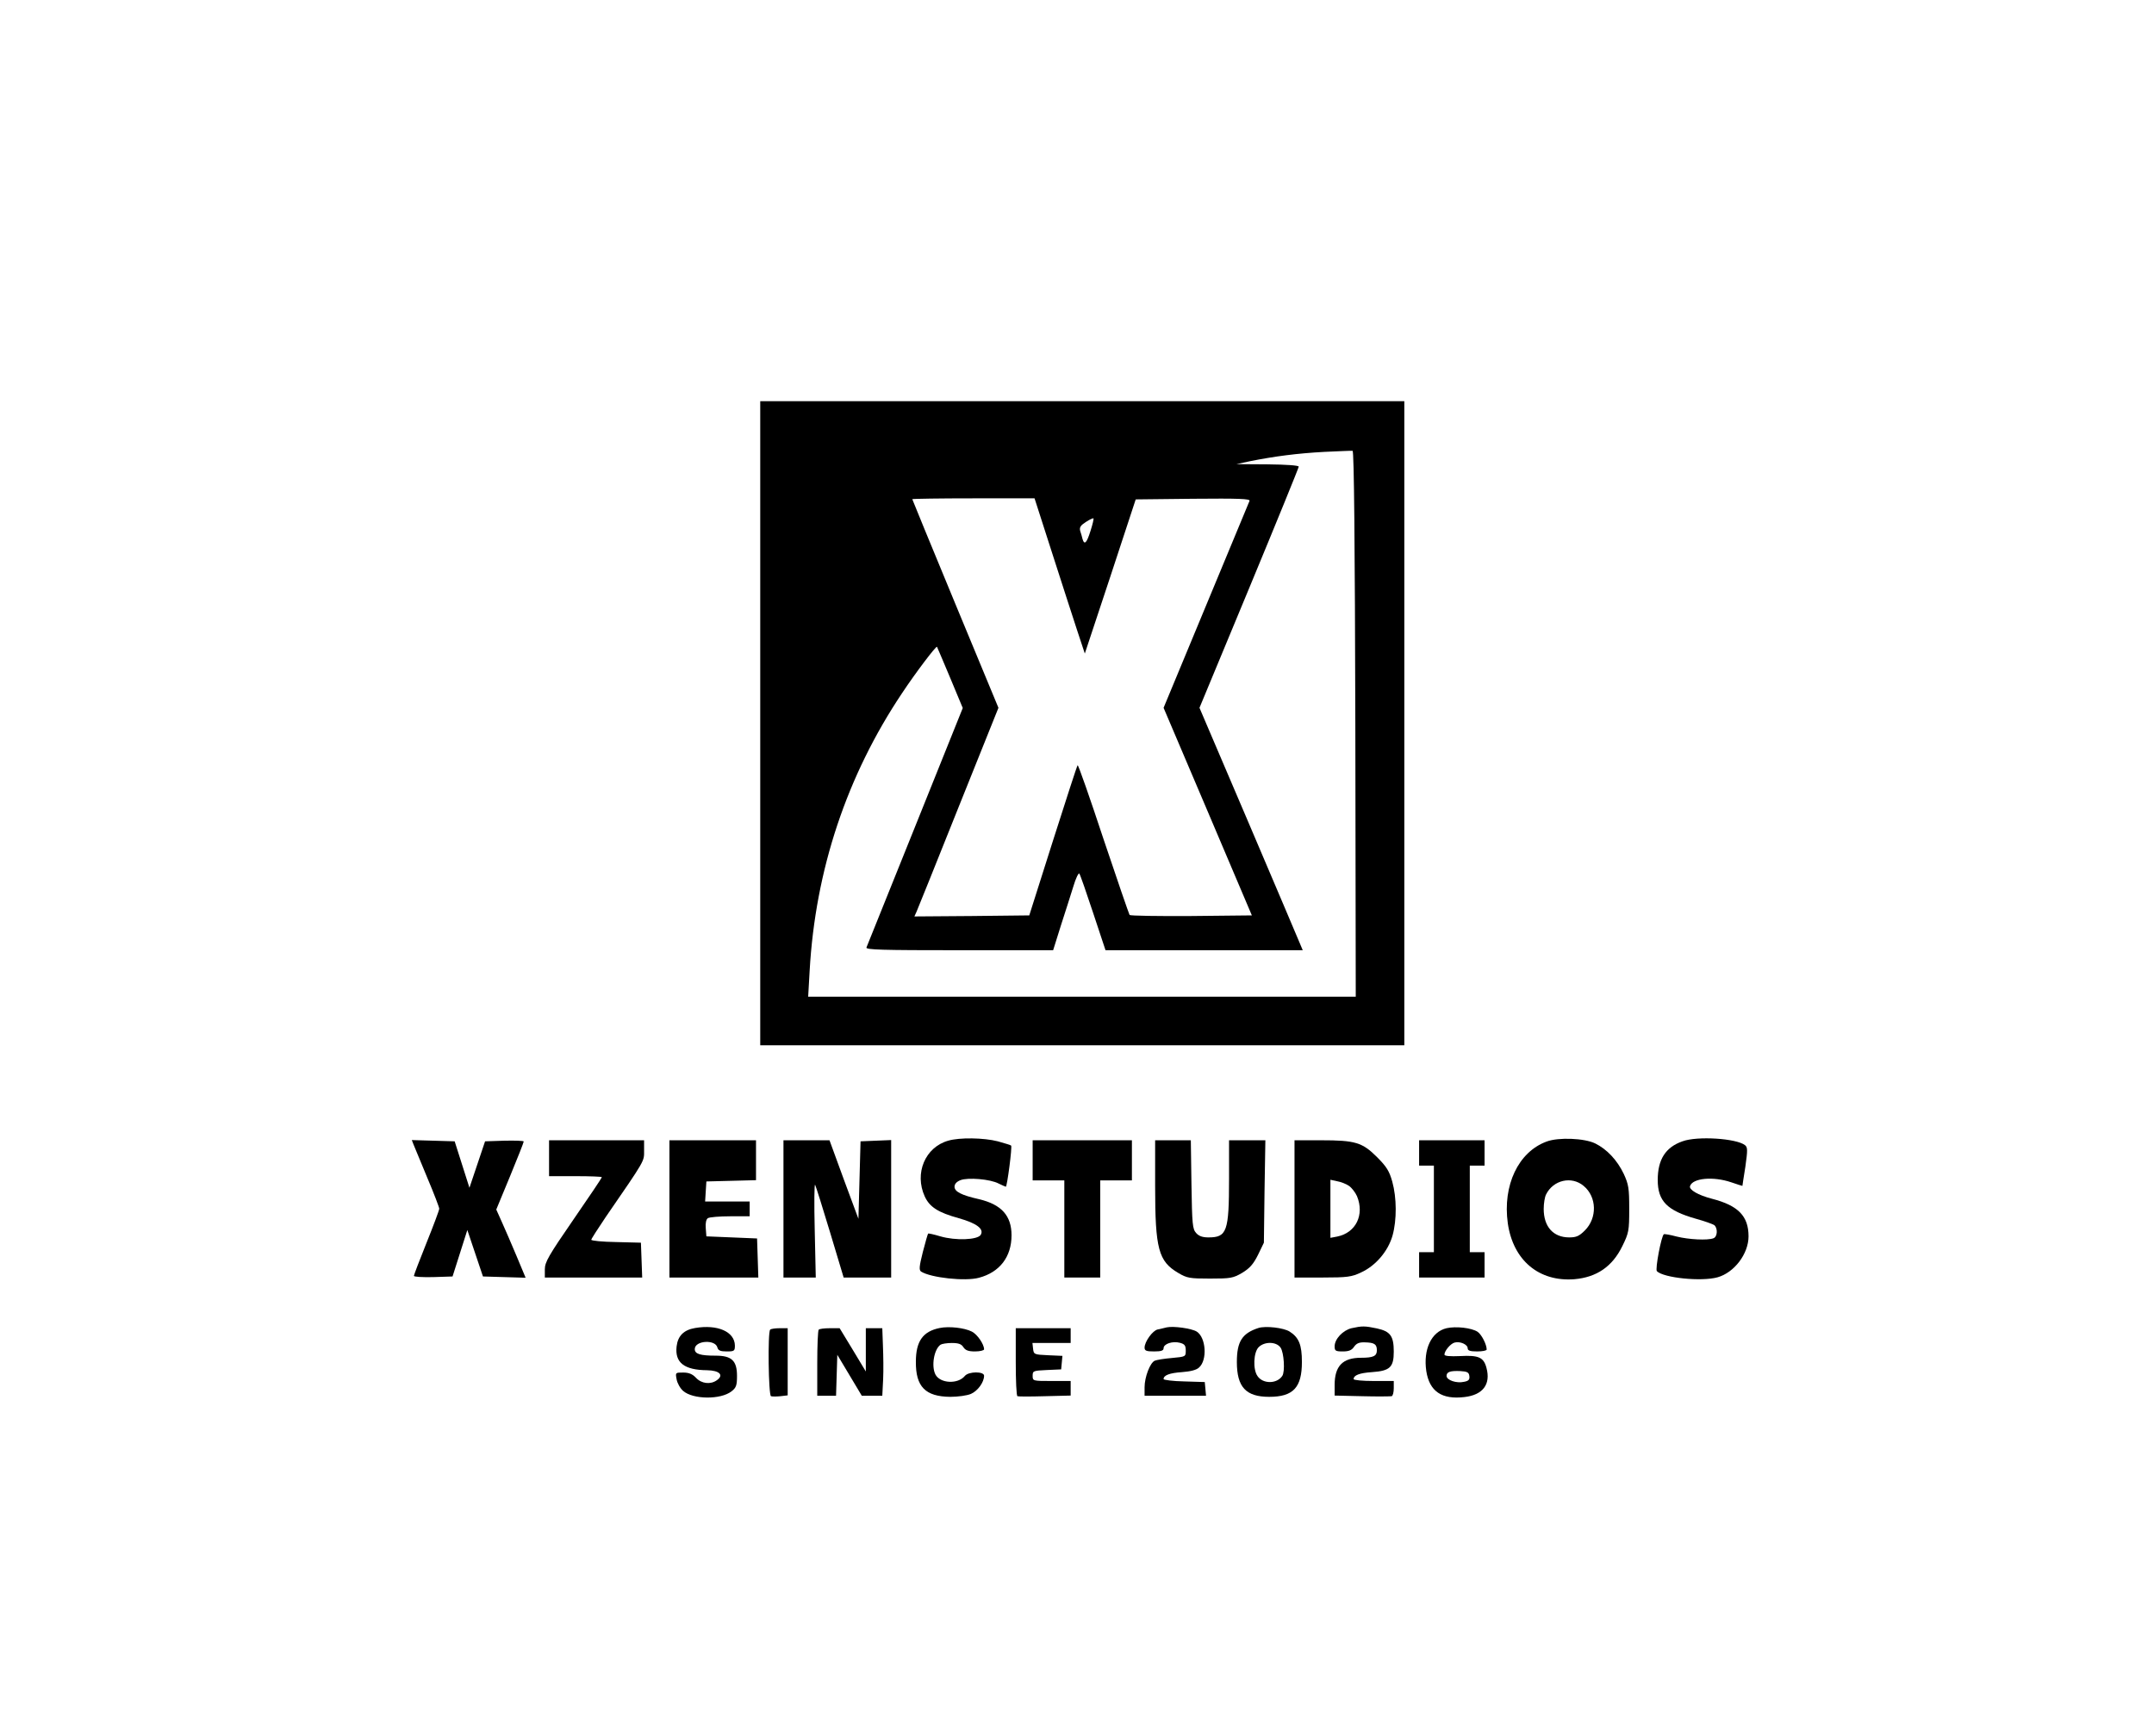
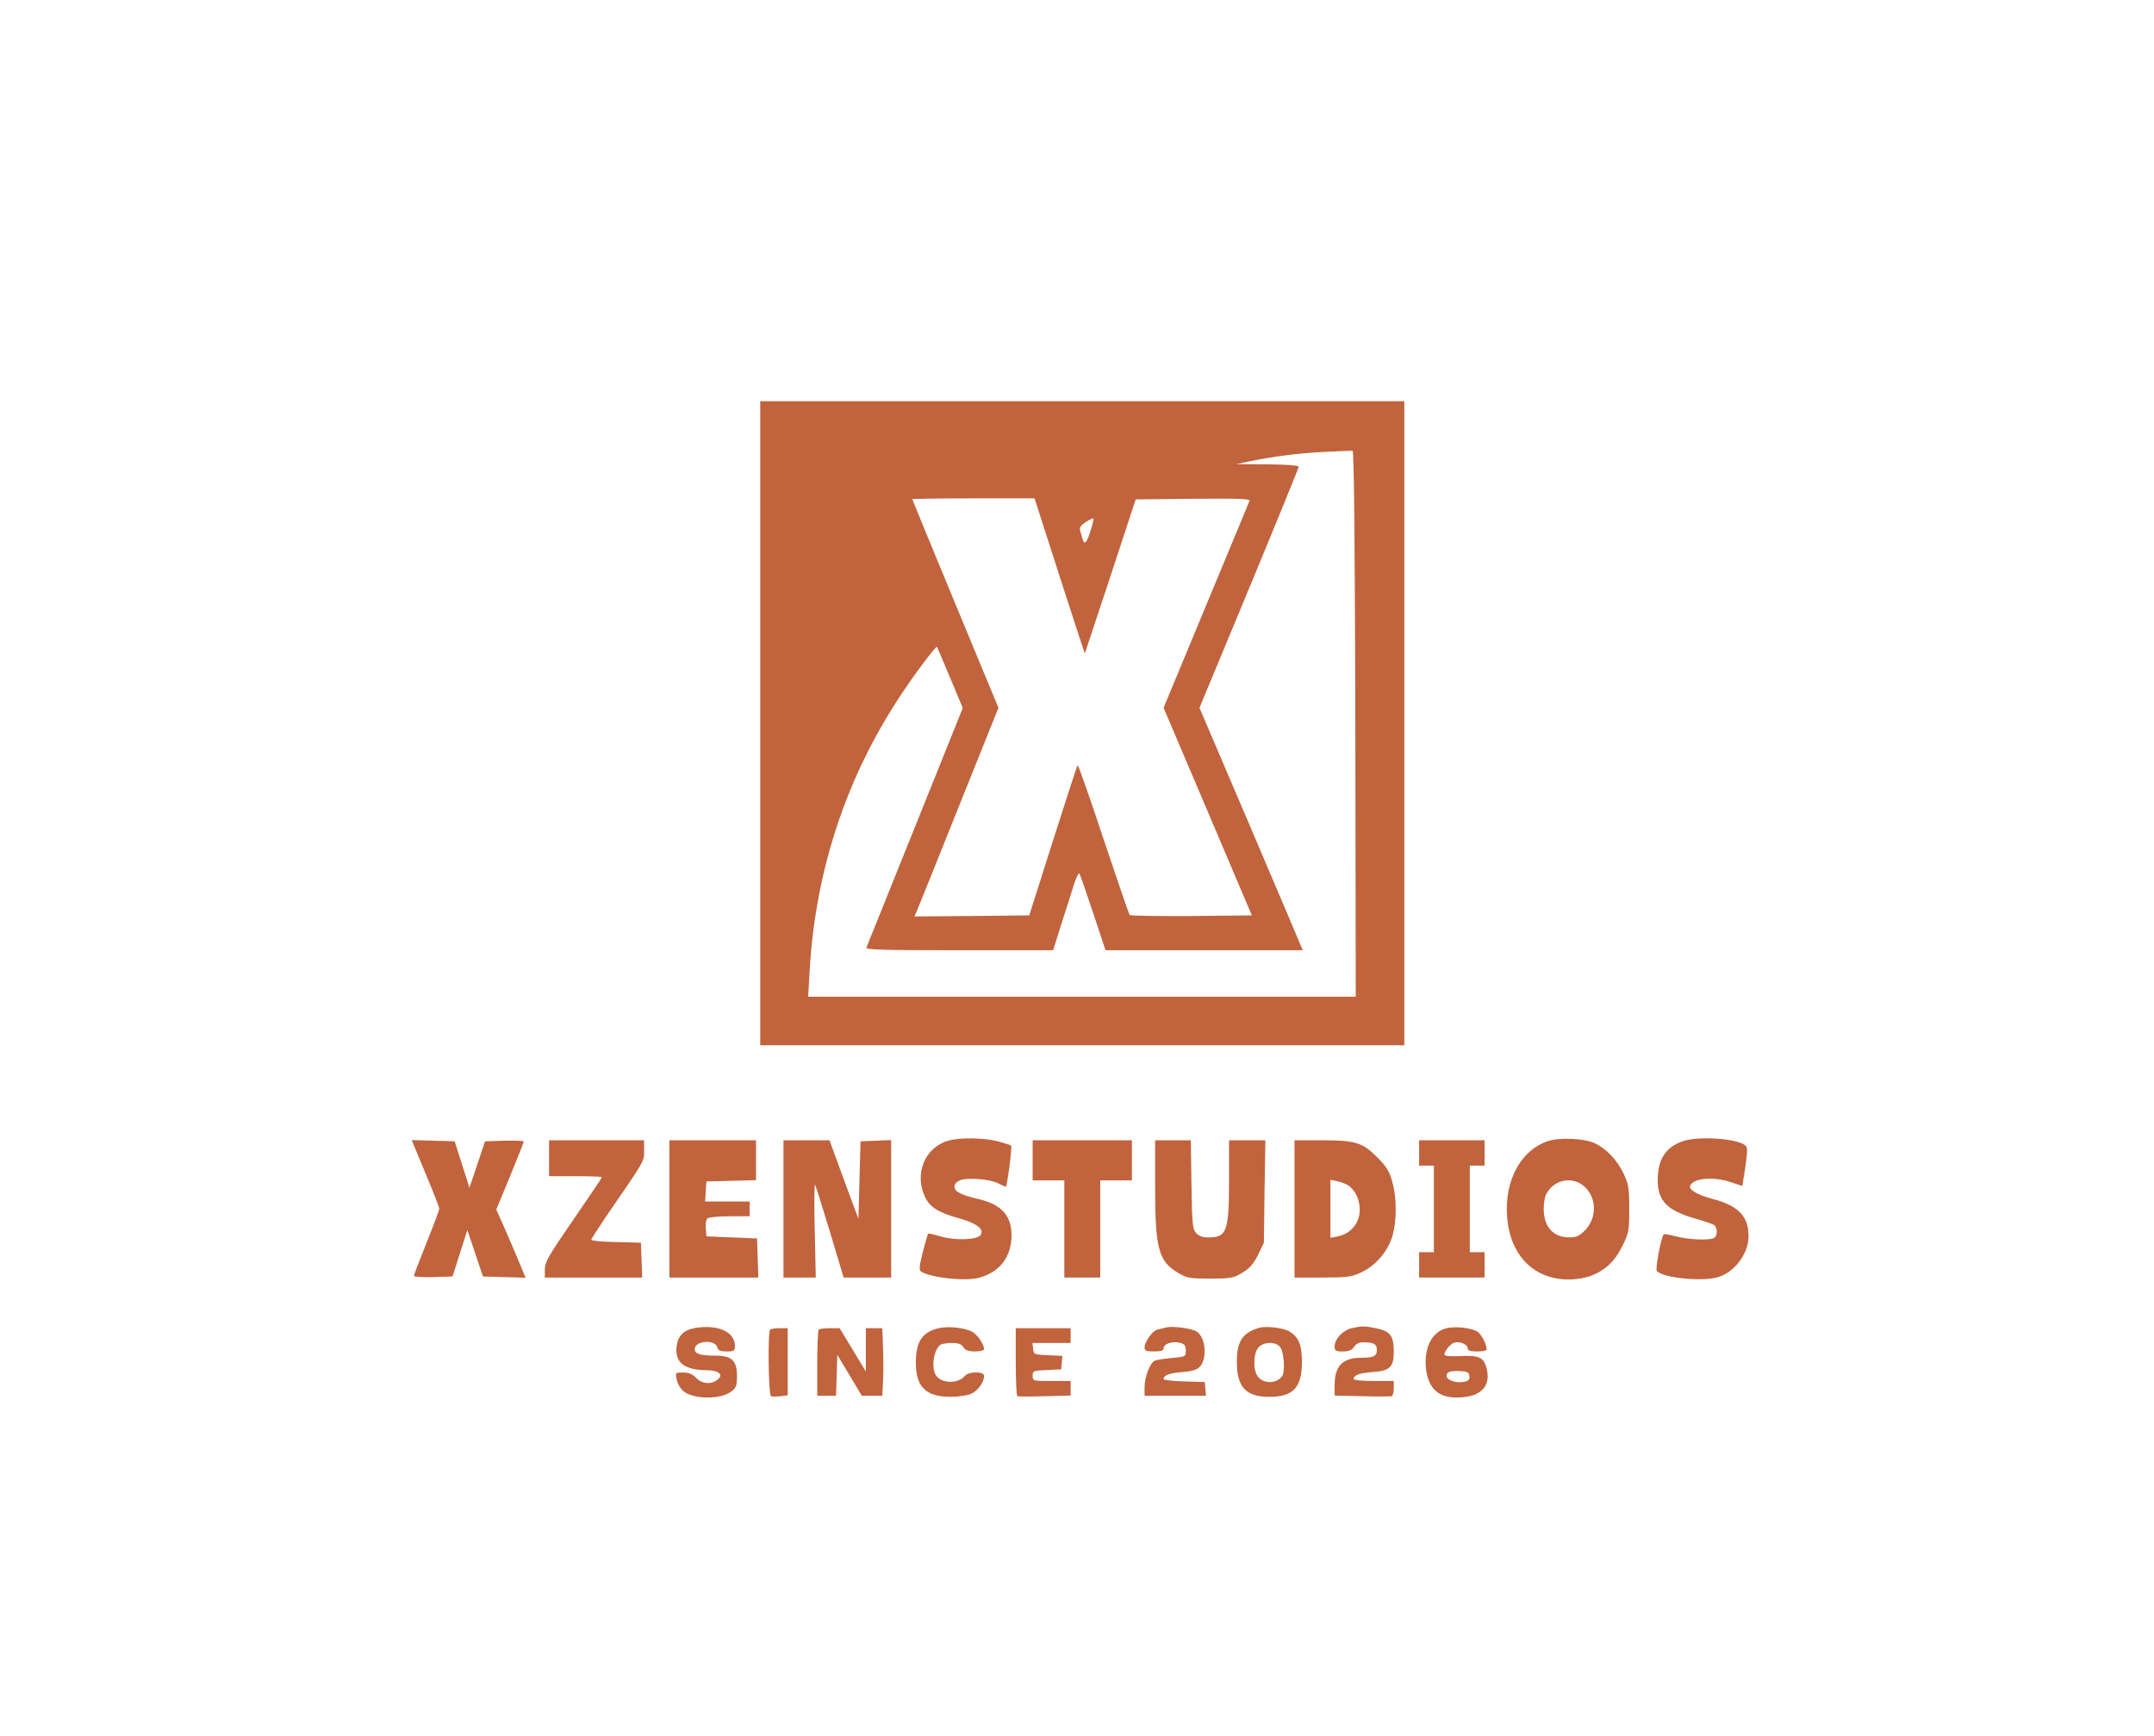
<svg xmlns="http://www.w3.org/2000/svg" version="1.0" width="1020pt" height="822pt" viewBox="0 0 1020 822" preserveAspectRatio="xMidYMid meet">
-   <g transform="translate(0,822) scale(0.1,-0.1)" fill="#000000" stroke="none">
+   <g transform="translate(0,822) scale(0.1,-0.1)" fill="#c1633d" stroke="none">
    <path d="M3600 4795 l0 -1525 25 0 c14 0 687 0 1495 0 809 0 1484 0 1500 0 l30 0 0 1525 0 1525 -1525 0 -1525 0 0 -1525z m2818 -3 l2 -1292 -1296 0 -1297 0 7 123 c27 477 176 924 438 1315 65 98 160 223 165 219 1 -2 29 -67 62 -146 l60 -144 -225 -560 c-124 -308 -228 -566 -231 -574 -4 -11 72 -13 439 -13 l445 0 37 118 c21 64 47 147 59 185 11 37 24 64 28 60 4 -5 33 -88 65 -185 l59 -178 467 0 467 0 -16 38 c-8 20 -118 278 -244 574 l-229 536 235 566 c129 311 235 571 235 576 0 6 -58 10 -147 11 l-148 1 65 14 c115 23 222 37 350 44 69 3 130 6 135 5 7 -1 11 -442 13 -1293z m-1438 816 c45 -139 98 -305 119 -368 l38 -115 121 365 120 365 272 3 c217 2 271 0 267 -10 -3 -7 -96 -231 -206 -496 l-201 -484 209 -491 209 -492 -286 -3 c-157 -1 -289 1 -293 5 -3 5 -59 167 -124 361 -64 194 -119 351 -122 348 -3 -2 -55 -164 -117 -358 l-112 -353 -272 -3 -272 -2 10 22 c6 13 95 235 199 495 l189 471 -204 492 c-112 271 -204 494 -204 496 0 2 130 4 290 4 l289 0 81 -252z m184 98 c-18 -58 -29 -69 -38 -38 -2 9 -7 27 -11 38 -4 17 2 26 27 42 18 12 34 19 36 17 2 -2 -4 -28 -14 -59z" />
    <path d="M4490 2818 c-109 -31 -161 -154 -111 -264 23 -50 63 -76 161 -103 85 -24 121 -51 104 -79 -15 -24 -119 -28 -191 -7 -30 9 -57 15 -58 13 -2 -2 -13 -41 -25 -87 -17 -68 -19 -86 -8 -93 46 -29 209 -47 274 -29 98 26 154 99 154 201 0 93 -48 146 -154 171 -84 19 -116 36 -116 59 0 13 10 24 28 31 35 14 142 5 181 -16 17 -8 32 -15 34 -15 6 0 31 190 25 195 -2 2 -30 11 -63 20 -66 17 -181 19 -235 3z" />
    <path d="M7324 2814 c-134 -49 -209 -207 -184 -387 25 -175 147 -278 315 -265 106 9 180 60 227 156 31 63 33 73 33 177 0 98 -3 116 -26 166 -31 65 -80 117 -135 144 -51 25 -174 30 -230 9z m175 -210 c63 -52 65 -152 6 -211 -27 -27 -41 -33 -74 -33 -76 0 -121 51 -121 135 0 26 5 56 11 68 34 69 121 89 178 41z" />
    <path d="M7967 2815 c-80 -28 -117 -86 -117 -183 0 -100 44 -145 182 -184 40 -11 79 -25 86 -30 17 -15 15 -55 -4 -62 -28 -11 -118 -6 -174 8 -30 8 -57 13 -61 11 -12 -8 -42 -166 -33 -175 32 -32 211 -50 287 -29 79 22 147 111 147 194 0 96 -49 146 -173 178 -66 17 -110 43 -104 60 12 38 110 47 195 18 28 -10 52 -17 53 -17 0 1 6 42 14 91 11 79 11 92 -2 102 -41 32 -226 44 -296 18z" />
    <path d="M1959 2798 c5 -13 34 -83 65 -157 31 -73 56 -139 56 -145 0 -7 -27 -79 -60 -161 -33 -82 -60 -153 -60 -157 0 -5 41 -7 91 -6 l92 3 35 110 35 110 37 -110 37 -110 101 -3 101 -3 -43 103 c-24 57 -55 129 -70 162 l-26 58 65 157 c36 87 65 161 65 165 0 4 -41 5 -92 4 l-91 -3 -37 -110 -37 -110 -35 110 -35 110 -101 3 -102 3 9 -23z" />
    <path d="M2600 2735 l0 -85 125 0 c69 0 125 -2 125 -5 0 -3 -61 -94 -135 -201 -117 -170 -135 -201 -135 -235 l0 -39 230 0 231 0 -3 83 -3 82 -117 3 c-65 1 -118 6 -118 11 0 4 31 52 68 107 190 276 182 263 182 315 l0 49 -225 0 -225 0 0 -85z" />
    <path d="M3170 2495 l0 -325 210 0 211 0 -3 93 -3 92 -120 5 -120 5 -3 39 c-2 24 2 42 10 47 7 5 55 9 106 9 l92 0 0 35 0 35 -106 0 -105 0 3 48 3 47 118 3 117 3 0 94 0 95 -205 0 -205 0 0 -325z" />
    <path d="M3710 2495 l0 -325 76 0 77 0 -5 227 c-3 124 -2 220 2 212 4 -8 36 -110 71 -226 l64 -213 113 0 112 0 0 325 0 326 -72 -3 -73 -3 -5 -183 -5 -184 -69 186 -68 186 -109 0 -109 0 0 -325z" />
    <path d="M4890 2725 l0 -95 75 0 75 0 0 -230 0 -230 85 0 85 0 0 230 0 230 75 0 75 0 0 95 0 95 -235 0 -235 0 0 -95z" />
    <path d="M5470 2602 c0 -297 16 -355 109 -410 42 -25 55 -27 151 -27 97 0 109 2 152 27 36 22 53 41 75 85 l28 58 3 243 4 242 -86 0 -86 0 0 -182 c0 -251 -10 -278 -98 -278 -27 0 -45 6 -58 21 -17 19 -19 41 -22 230 l-3 209 -85 0 -84 0 0 -218z" />
    <path d="M6130 2495 l0 -325 133 0 c117 0 138 3 182 24 70 32 128 101 149 174 21 75 20 180 -1 256 -14 50 -27 71 -72 116 -70 70 -103 80 -265 80 l-126 0 0 -325z m258 109 c13 -9 30 -31 38 -49 36 -88 -5 -173 -94 -191 l-32 -6 0 137 0 138 32 -7 c18 -3 43 -13 56 -22z" />
    <path d="M6720 2760 l0 -60 35 0 35 0 0 -205 0 -205 -35 0 -35 0 0 -60 0 -60 155 0 155 0 0 60 0 60 -35 0 -35 0 0 205 0 205 35 0 35 0 0 60 0 60 -155 0 -155 0 0 -60z" />
    <path d="M3292 1931 c-54 -9 -82 -37 -88 -87 -9 -77 36 -112 144 -113 59 -1 81 -23 47 -47 -30 -22 -73 -17 -99 11 -17 18 -34 25 -61 25 -37 0 -37 0 -31 -32 3 -18 17 -43 31 -55 47 -41 178 -42 229 -2 22 17 26 28 26 73 0 72 -25 96 -101 96 -73 0 -99 8 -99 31 0 41 97 47 107 8 4 -15 15 -19 44 -19 36 0 39 2 39 28 -1 65 -81 101 -188 83z" />
    <path d="M4450 1931 c-80 -16 -113 -63 -113 -160 -1 -118 45 -165 163 -166 36 0 80 6 98 14 32 14 62 55 62 86 0 21 -73 21 -91 -1 -33 -40 -116 -36 -139 6 -21 40 -7 121 24 142 6 4 30 8 53 8 32 0 46 -5 55 -20 10 -15 24 -20 55 -20 24 0 43 5 43 10 0 24 -32 71 -58 84 -35 18 -108 26 -152 17z" />
    <path d="M5525 1934 c-11 -3 -30 -7 -43 -10 -24 -5 -62 -58 -62 -86 0 -15 9 -18 45 -18 34 0 45 4 45 15 0 21 42 35 77 26 23 -6 28 -13 28 -37 0 -29 -1 -29 -65 -35 -36 -3 -73 -9 -82 -13 -22 -10 -48 -77 -48 -126 l0 -40 146 0 145 0 -3 33 -3 32 -97 3 c-54 1 -98 7 -98 11 0 18 28 29 87 33 40 3 69 10 81 22 40 35 33 142 -11 170 -24 15 -110 27 -142 20z" />
    <path d="M5959 1931 c-77 -25 -102 -64 -102 -161 0 -119 43 -165 153 -165 114 0 155 44 155 165 0 81 -14 116 -58 144 -28 18 -114 28 -148 17z m105 -93 c16 -23 22 -114 8 -134 -25 -38 -91 -39 -117 -1 -23 32 -19 113 5 137 28 28 84 27 104 -2z" />
    <path d="M6400 1930 c-41 -10 -80 -51 -80 -86 0 -21 4 -24 39 -24 29 0 42 6 53 22 11 16 24 22 51 21 46 -1 57 -9 57 -38 0 -27 -17 -35 -75 -35 -87 0 -125 -39 -125 -129 l0 -50 130 -3 c72 -2 135 -1 140 0 6 2 10 19 10 38 l0 34 -95 0 c-52 0 -95 4 -95 9 0 18 27 29 87 33 85 6 103 23 103 97 0 74 -16 96 -80 110 -57 12 -70 12 -120 1z" />
    <path d="M6850 1930 c-72 -17 -111 -100 -96 -203 15 -96 73 -136 181 -123 87 10 125 60 104 138 -13 50 -37 61 -125 56 -47 -2 -74 0 -74 7 0 18 29 52 48 57 26 7 62 -9 62 -27 0 -11 11 -15 45 -15 25 0 45 4 45 9 0 24 -24 71 -43 84 -29 19 -103 27 -147 17z m108 -227 c2 -16 -3 -23 -26 -27 -35 -8 -82 8 -82 28 0 19 17 25 65 23 33 -2 41 -6 43 -24z" />
    <path d="M3647 1923 c-12 -12 -8 -311 4 -315 6 -2 26 -2 45 0 l34 4 0 159 0 159 -38 0 c-21 0 -42 -3 -45 -7z" />
    <path d="M3877 1923 c-4 -3 -7 -75 -7 -160 l0 -153 45 0 44 0 3 97 3 97 58 -97 58 -97 49 0 48 0 4 78 c2 42 1 114 -1 160 l-3 82 -39 0 -39 0 0 -102 0 -103 -62 103 -62 102 -46 0 c-26 0 -50 -3 -53 -7z" />
    <path d="M4810 1771 c0 -88 3 -161 8 -163 4 -2 62 -2 130 0 l122 3 0 35 0 34 -90 0 c-89 0 -90 0 -90 25 0 23 3 24 68 27 l67 3 3 32 3 32 -68 3 c-66 3 -68 4 -71 31 l-3 27 90 0 91 0 0 35 0 35 -130 0 -130 0 0 -159z" />
  </g>
</svg>
